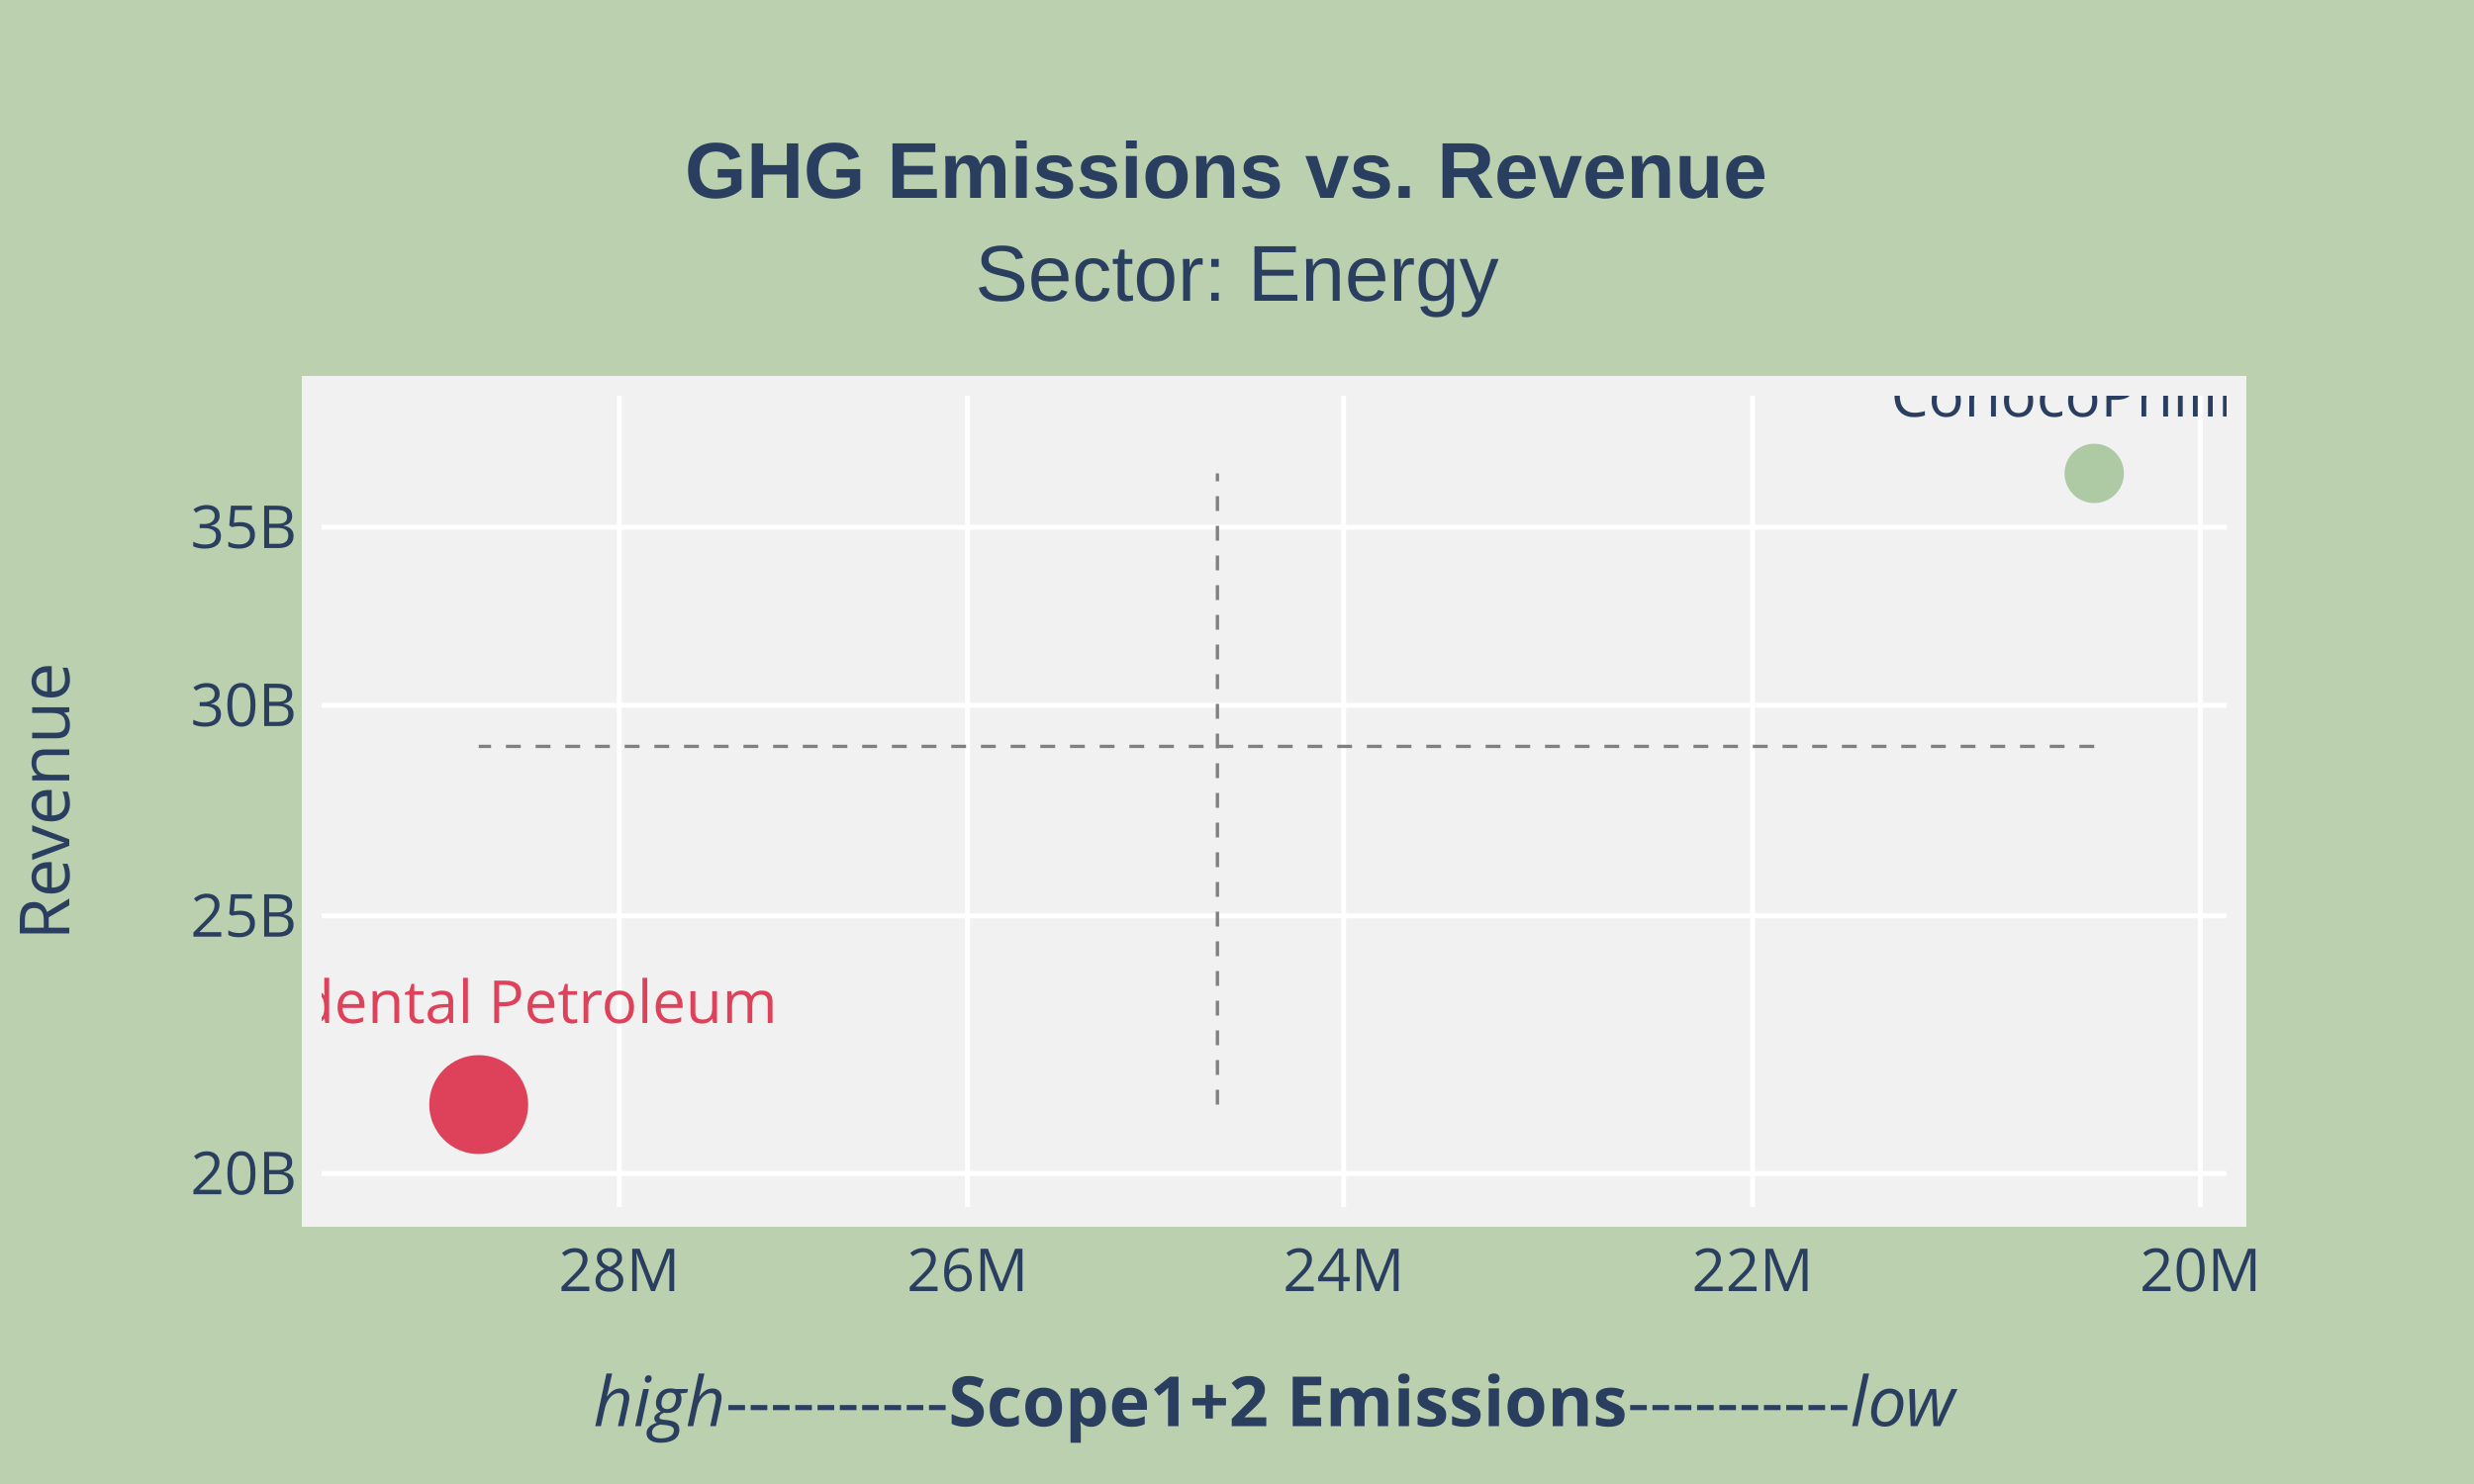
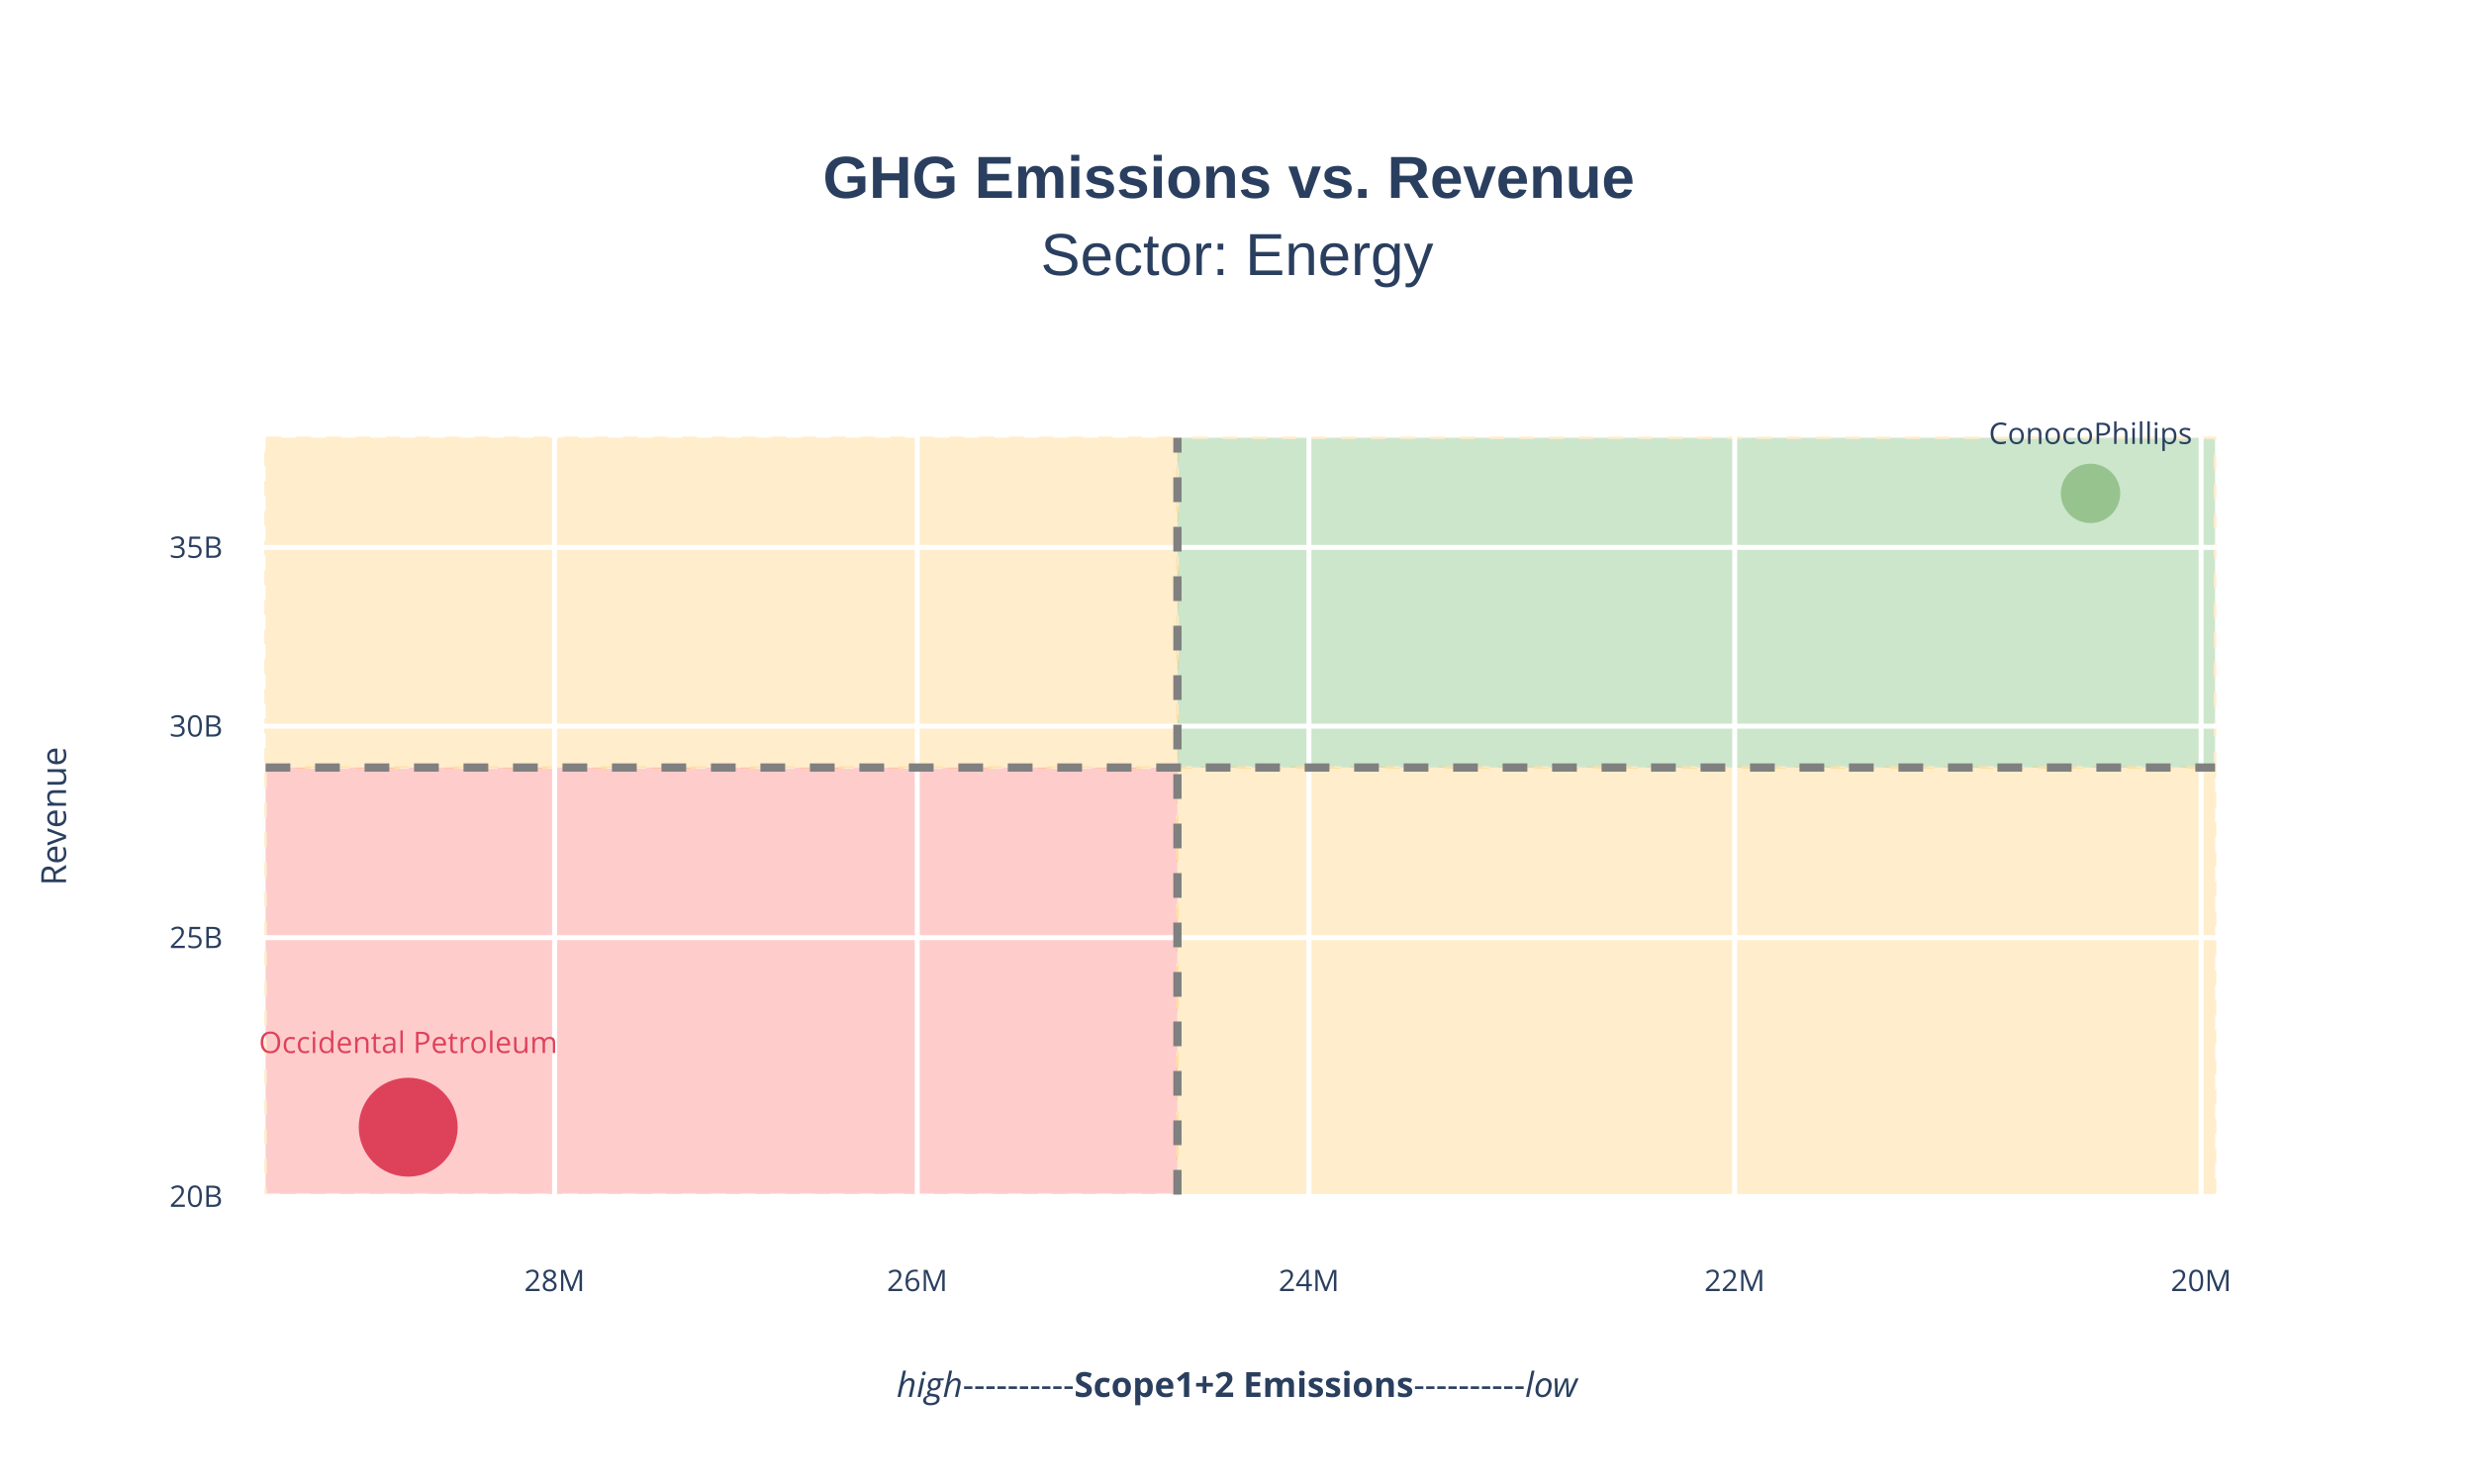
<svg xmlns="http://www.w3.org/2000/svg" class="main-svg" width="1500" height="900" style="" viewBox="0 0 500 300">
-   <rect x="0" y="0" width="500" height="300" style="fill: rgb(186, 208, 175); fill-opacity: 1;" />
-   <defs id="defs-77b072">
+   <rect x="0" y="0" width="500" height="300" style="fill: rgb(255, 255, 255); fill-opacity: 1;" />
+   <defs id="defs-aa73d5">
    <g class="clips">
-       <clipPath id="clip77b072xyplot" class="plotclip">
-         <rect width="385" height="164" />
+       <clipPath id="clipaa73d5xyplot" class="plotclip">
+         <rect width="400" height="170" />
      </clipPath>
-       <clipPath class="axesclip" id="clip77b072x">
-         <rect x="65" y="0" width="385" height="300" />
+       <clipPath class="axesclip" id="clipaa73d5x">
+         <rect x="50" y="0" width="400" height="300" />
      </clipPath>
-       <clipPath class="axesclip" id="clip77b072y">
-         <rect x="0" y="80" width="500" height="164" />
+       <clipPath class="axesclip" id="clipaa73d5y">
+         <rect x="0" y="80" width="500" height="170" />
      </clipPath>
-       <clipPath class="axesclip" id="clip77b072xy">
-         <rect x="65" y="80" width="385" height="164" />
+       <clipPath class="axesclip" id="clipaa73d5xy">
+         <rect x="50" y="80" width="400" height="170" />
      </clipPath>
    </g>
    <g class="gradients" />
    <g class="patterns" />
  </defs>
-   <g class="bglayer">
-     <rect class="bg" x="61" y="76" width="393" height="172" style="fill: rgb(241, 241, 241); fill-opacity: 1; stroke-width: 0;" />
-   </g>
+   <g class="bglayer" />
  <g class="layer-below">
    <g class="imagelayer" />
    <g class="shapelayer" />
  </g>
  <g class="cartesianlayer">
    <g class="subplot xy">
      <g class="layer-subplot">
-         <g class="shapelayer" />
+         <g class="shapelayer">
+           <path data-index="0" fill-rule="evenodd" d="M237.96,155.16H447.67V88.5H237.96Z" clip-path="url(#clipaa73d5xy)" style="opacity: 0.2; stroke: rgb(255, 165, 0); stroke-opacity: 1; fill: rgb(0, 128, 0); fill-opacity: 1; stroke-dasharray: 3px, 3px; stroke-width: 0.5px;" />
+           <path data-index="1" fill-rule="evenodd" d="M53.68,241.5H237.96V155.16H53.68Z" clip-path="url(#clipaa73d5xy)" style="opacity: 0.2; stroke: rgb(255, 165, 0); stroke-opacity: 1; fill: rgb(255, 0, 0); fill-opacity: 1; stroke-dasharray: 3px, 3px; stroke-width: 0.5px;" />
+           <path data-index="2" fill-rule="evenodd" d="M53.68,155.16H237.96V88.5H53.68Z" clip-path="url(#clipaa73d5xy)" style="opacity: 0.2; stroke: rgb(255, 165, 0); stroke-opacity: 1; fill: rgb(255, 165, 0); fill-opacity: 1; stroke-dasharray: 3px, 3px; stroke-width: 0.5px;" />
+           <path data-index="3" fill-rule="evenodd" d="M237.96,241.5H447.67V155.16H237.96Z" clip-path="url(#clipaa73d5xy)" style="opacity: 0.2; stroke: rgb(255, 165, 0); stroke-opacity: 1; fill: rgb(255, 165, 0); fill-opacity: 1; stroke-dasharray: 3px, 3px; stroke-width: 0.5px;" />
+         </g>
        <g class="imagelayer" />
      </g>
      <g class="gridlayer">
        <g class="x">
-           <path class="xgrid crisp" transform="translate(125.16,0)" d="M0,80v164" style="stroke: rgb(255, 255, 255); stroke-opacity: 1; stroke-width: 1px;" />
-           <path class="xgrid crisp" transform="translate(195.54,0)" d="M0,80v164" style="stroke: rgb(255, 255, 255); stroke-opacity: 1; stroke-width: 1px;" />
-           <path class="xgrid crisp" transform="translate(271.56,0)" d="M0,80v164" style="stroke: rgb(255, 255, 255); stroke-opacity: 1; stroke-width: 1px;" />
-           <path class="xgrid crisp" transform="translate(354.2,0)" d="M0,80v164" style="stroke: rgb(255, 255, 255); stroke-opacity: 1; stroke-width: 1px;" />
-           <path class="xgrid crisp" transform="translate(444.72,0)" d="M0,80v164" style="stroke: rgb(255, 255, 255); stroke-opacity: 1; stroke-width: 1px;" />
+           <path class="xgrid crisp" transform="translate(112.08,0)" d="M0,80v170" style="stroke: rgb(255, 255, 255); stroke-opacity: 1; stroke-width: 1px;" />
+           <path class="xgrid crisp" transform="translate(185.38,0)" d="M0,80v170" style="stroke: rgb(255, 255, 255); stroke-opacity: 1; stroke-width: 1px;" />
+           <path class="xgrid crisp" transform="translate(264.54,0)" d="M0,80v170" style="stroke: rgb(255, 255, 255); stroke-opacity: 1; stroke-width: 1px;" />
+           <path class="xgrid crisp" transform="translate(350.59,0)" d="M0,80v170" style="stroke: rgb(255, 255, 255); stroke-opacity: 1; stroke-width: 1px;" />
+           <path class="xgrid crisp" transform="translate(444.85,0)" d="M0,80v170" style="stroke: rgb(255, 255, 255); stroke-opacity: 1; stroke-width: 1px;" />
        </g>
        <g class="y">
-           <path class="ygrid crisp" transform="translate(0,237.23)" d="M65,0h385" style="stroke: rgb(255, 255, 255); stroke-opacity: 1; stroke-width: 1px;" />
-           <path class="ygrid crisp" transform="translate(0,185.14)" d="M65,0h385" style="stroke: rgb(255, 255, 255); stroke-opacity: 1; stroke-width: 1px;" />
-           <path class="ygrid crisp" transform="translate(0,142.57)" d="M65,0h385" style="stroke: rgb(255, 255, 255); stroke-opacity: 1; stroke-width: 1px;" />
-           <path class="ygrid crisp" transform="translate(0,106.58)" d="M65,0h385" style="stroke: rgb(255, 255, 255); stroke-opacity: 1; stroke-width: 1px;" />
+           <path class="ygrid crisp" transform="translate(0,241.87)" d="M50,0h400" style="stroke: rgb(255, 255, 255); stroke-opacity: 1; stroke-width: 1px;" />
+           <path class="ygrid crisp" transform="translate(0,189.55)" d="M50,0h400" style="stroke: rgb(255, 255, 255); stroke-opacity: 1; stroke-width: 1px;" />
+           <path class="ygrid crisp" transform="translate(0,146.8)" d="M50,0h400" style="stroke: rgb(255, 255, 255); stroke-opacity: 1; stroke-width: 1px;" />
+           <path class="ygrid crisp" transform="translate(0,110.66)" d="M50,0h400" style="stroke: rgb(255, 255, 255); stroke-opacity: 1; stroke-width: 1px;" />
        </g>
      </g>
      <g class="zerolinelayer" />
      <path class="xlines-below" />
      <path class="ylines-below" />
      <g class="overlines-below" />
      <g class="xaxislayer-below" />
      <g class="yaxislayer-below" />
      <g class="overaxes-below" />
-       <g class="plot" transform="translate(65,80)" clip-path="url(#clip77b072xyplot)">
+       <g class="plot" transform="translate(50,80)" clip-path="url(#clipaa73d5xyplot)">
        <g class="scatterlayer mlayer">
-           <g class="trace scatter trace3dac34" style="stroke-miterlimit: 2; opacity: 1;">
+           <g class="trace scatter tracec40ef4" style="stroke-miterlimit: 2; opacity: 1;">
+             <g class="fills" />
+             <g class="errorbars" />
+             <g class="lines" />
+             <g class="points">
+               <path class="point" transform="translate(372.5,19.74)" d="M6,0A6,6 0 1,1 0,-6A6,6 0 0,1 6,0Z" style="opacity: 0.4; stroke-width: 0px; fill: rgb(72, 143, 49); fill-opacity: 1;" />
+             </g>
+             <g class="text">
+               <g class="textpoint" transform="translate(0,-10)">
+                 <text x="372.5" y="19.74" text-anchor="middle" style="font-family: 'Open Sans', verdana, arial, sans-serif; font-size: 6px; fill: rgb(42, 63, 95); fill-opacity: 1; white-space: pre;">ConocoPhillips</text>
+               </g>
+             </g>
+           </g>
+           <g class="trace scatter tracefe8ea1" style="stroke-miterlimit: 2; opacity: 1;">
+             <g class="fills" />
+             <g class="errorbars" />
+             <g class="lines" />
+             <g class="points">
+               <path class="point" transform="translate(32.5,147.87)" d="M10,0A10,10 0 1,1 0,-10A10,10 0 0,1 10,0Z" style="opacity: 1; stroke-width: 0px; fill: rgb(222, 66, 91); fill-opacity: 1;" />
+             </g>
+             <g class="text">
+               <g class="textpoint" transform="translate(0,-15)">
+                 <text x="32.5" y="147.87" text-anchor="middle" style="font-family: 'Open Sans', verdana, arial, sans-serif; font-size: 6px; fill: rgb(222, 66, 91); fill-opacity: 1; white-space: pre;">Occidental Petroleum</text>
+               </g>
+             </g>
+           </g>
+           <g class="trace scatter trace8ce9bf" style="stroke-miterlimit: 2; opacity: 1;">
            <g class="fills" />
            <g class="errorbars" />
            <g class="lines">
-               <path class="js-line" d="M181.04,143.3L181.04,15.7" style="vector-effect: non-scaling-stroke; fill: none; stroke: rgb(128, 128, 128); stroke-opacity: 1; stroke-width: 2px; opacity: 1; stroke-dasharray: 9px, 9px;" />
+               <path class="js-line" d="M187.96,161.5L187.96,8.5" style="vector-effect: non-scaling-stroke; fill: none; stroke: rgb(128, 128, 128); stroke-opacity: 1; stroke-width: 5px; opacity: 1; stroke-dasharray: 15px, 15px;" />
            </g>
            <g class="points" />
            <g class="text" />
          </g>
-           <g class="trace scatter trace0bc35c" style="stroke-miterlimit: 2; opacity: 1;">
+           <g class="trace scatter trace5aaa08" style="stroke-miterlimit: 2; opacity: 1;">
            <g class="fills" />
            <g class="errorbars" />
            <g class="lines">
-               <path class="js-line" d="M358.25,70.89L31.75,70.89" style="vector-effect: non-scaling-stroke; fill: none; stroke: rgb(128, 128, 128); stroke-opacity: 1; stroke-width: 2px; opacity: 1; stroke-dasharray: 9px, 9px;" />
+               <path class="js-line" d="M3.68,75.16L397.67,75.16" style="vector-effect: non-scaling-stroke; fill: none; stroke: rgb(128, 128, 128); stroke-opacity: 1; stroke-width: 5px; opacity: 1; stroke-dasharray: 15px, 15px;" />
            </g>
            <g class="points" />
            <g class="text" />
-           </g>
-           <g class="trace scatter trace56e81d" style="stroke-miterlimit: 2; opacity: 1;">
-             <g class="fills" />
-             <g class="errorbars" />
-             <g class="lines" />
-             <g class="points">
-               <path class="point" transform="translate(358.25,15.7)" d="M6,0A6,6 0 1,1 0,-6A6,6 0 0,1 6,0Z" style="opacity: 0.4; stroke-width: 0px; fill: rgb(72, 143, 49); fill-opacity: 1;" />
-             </g>
-             <g class="text">
-               <g class="textpoint" transform="translate(0,-11.5)">
-                 <text x="358.25" y="15.7" text-anchor="middle" style="font-family: 'Open Sans', verdana, arial, sans-serif; font-size: 12px; fill: rgb(42, 63, 95); fill-opacity: 1; white-space: pre;">ConocoPhillips</text>
-               </g>
-             </g>
-           </g>
-           <g class="trace scatter trace262542" style="stroke-miterlimit: 2; opacity: 1;">
-             <g class="fills" />
-             <g class="errorbars" />
-             <g class="lines" />
-             <g class="points">
-               <path class="point" transform="translate(31.75,143.3)" d="M10,0A10,10 0 1,1 0,-10A10,10 0 0,1 10,0Z" style="opacity: 1; stroke-width: 0px; fill: rgb(222, 66, 91); fill-opacity: 1;" />
-             </g>
-             <g class="text">
-               <g class="textpoint" transform="translate(0,-16.5)">
-                 <text x="31.75" y="143.3" text-anchor="middle" style="font-family: 'Open Sans', verdana, arial, sans-serif; font-size: 12px; fill: rgb(222, 66, 91); fill-opacity: 1; white-space: pre;">Occidental Petroleum</text>
-               </g>
-             </g>
          </g>
        </g>
      </g>
      <g class="overplot" />
      <path class="xlines-above crisp" d="M0,0" style="fill: none;" />
      <path class="ylines-above crisp" d="M0,0" style="fill: none;" />
      <g class="overlines-above" />
      <g class="xaxislayer-above">
        <g class="xtick">
-           <text text-anchor="middle" x="0" y="261" transform="translate(125.16,0)" style="font-family: 'Open Sans', verdana, arial, sans-serif; font-size: 12px; fill: rgb(42, 63, 95); fill-opacity: 1; white-space: pre; opacity: 1;">28M</text>
+           <text text-anchor="middle" x="0" y="261" transform="translate(112.08,0)" style="font-family: 'Open Sans', verdana, arial, sans-serif; font-size: 6px; fill: rgb(42, 63, 95); fill-opacity: 1; white-space: pre; opacity: 1;">28M</text>
        </g>
        <g class="xtick">
-           <text text-anchor="middle" x="0" y="261" style="font-family: 'Open Sans', verdana, arial, sans-serif; font-size: 12px; fill: rgb(42, 63, 95); fill-opacity: 1; white-space: pre; opacity: 1;" transform="translate(195.54,0)">26M</text>
+           <text text-anchor="middle" x="0" y="261" style="font-family: 'Open Sans', verdana, arial, sans-serif; font-size: 6px; fill: rgb(42, 63, 95); fill-opacity: 1; white-space: pre; opacity: 1;" transform="translate(185.38,0)">26M</text>
        </g>
        <g class="xtick">
-           <text text-anchor="middle" x="0" y="261" style="font-family: 'Open Sans', verdana, arial, sans-serif; font-size: 12px; fill: rgb(42, 63, 95); fill-opacity: 1; white-space: pre; opacity: 1;" transform="translate(271.56,0)">24M</text>
+           <text text-anchor="middle" x="0" y="261" style="font-family: 'Open Sans', verdana, arial, sans-serif; font-size: 6px; fill: rgb(42, 63, 95); fill-opacity: 1; white-space: pre; opacity: 1;" transform="translate(264.54,0)">24M</text>
        </g>
        <g class="xtick">
-           <text text-anchor="middle" x="0" y="261" style="font-family: 'Open Sans', verdana, arial, sans-serif; font-size: 12px; fill: rgb(42, 63, 95); fill-opacity: 1; white-space: pre; opacity: 1;" transform="translate(354.2,0)">22M</text>
+           <text text-anchor="middle" x="0" y="261" style="font-family: 'Open Sans', verdana, arial, sans-serif; font-size: 6px; fill: rgb(42, 63, 95); fill-opacity: 1; white-space: pre; opacity: 1;" transform="translate(350.59,0)">22M</text>
        </g>
        <g class="xtick">
-           <text text-anchor="middle" x="0" y="261" style="font-family: 'Open Sans', verdana, arial, sans-serif; font-size: 12px; fill: rgb(42, 63, 95); fill-opacity: 1; white-space: pre; opacity: 1;" transform="translate(444.72,0)">20M</text>
+           <text text-anchor="middle" x="0" y="261" style="font-family: 'Open Sans', verdana, arial, sans-serif; font-size: 6px; fill: rgb(42, 63, 95); fill-opacity: 1; white-space: pre; opacity: 1;" transform="translate(444.85,0)">20M</text>
        </g>
      </g>
      <g class="yaxislayer-above">
        <g class="ytick">
-           <text text-anchor="end" x="60" y="4.2" transform="translate(0,237.23)" style="font-family: 'Open Sans', verdana, arial, sans-serif; font-size: 12px; fill: rgb(42, 63, 95); fill-opacity: 1; white-space: pre; opacity: 1;">20B</text>
+           <text text-anchor="end" x="45" y="2.1" transform="translate(0,241.87)" style="font-family: 'Open Sans', verdana, arial, sans-serif; font-size: 6px; fill: rgb(42, 63, 95); fill-opacity: 1; white-space: pre; opacity: 1;">20B</text>
        </g>
        <g class="ytick">
-           <text text-anchor="end" x="60" y="4.2" style="font-family: 'Open Sans', verdana, arial, sans-serif; font-size: 12px; fill: rgb(42, 63, 95); fill-opacity: 1; white-space: pre; opacity: 1;" transform="translate(0,185.14)">25B</text>
+           <text text-anchor="end" x="45" y="2.1" style="font-family: 'Open Sans', verdana, arial, sans-serif; font-size: 6px; fill: rgb(42, 63, 95); fill-opacity: 1; white-space: pre; opacity: 1;" transform="translate(0,189.55)">25B</text>
        </g>
        <g class="ytick">
-           <text text-anchor="end" x="60" y="4.2" style="font-family: 'Open Sans', verdana, arial, sans-serif; font-size: 12px; fill: rgb(42, 63, 95); fill-opacity: 1; white-space: pre; opacity: 1;" transform="translate(0,142.57)">30B</text>
+           <text text-anchor="end" x="45" y="2.1" style="font-family: 'Open Sans', verdana, arial, sans-serif; font-size: 6px; fill: rgb(42, 63, 95); fill-opacity: 1; white-space: pre; opacity: 1;" transform="translate(0,146.8)">30B</text>
        </g>
        <g class="ytick">
-           <text text-anchor="end" x="60" y="4.2" style="font-family: 'Open Sans', verdana, arial, sans-serif; font-size: 12px; fill: rgb(42, 63, 95); fill-opacity: 1; white-space: pre; opacity: 1;" transform="translate(0,106.58)">35B</text>
+           <text text-anchor="end" x="45" y="2.1" style="font-family: 'Open Sans', verdana, arial, sans-serif; font-size: 6px; fill: rgb(42, 63, 95); fill-opacity: 1; white-space: pre; opacity: 1;" transform="translate(0,110.66)">35B</text>
        </g>
      </g>
      <g class="overaxes-above" />
    </g>
  </g>
  <g class="polarlayer" />
  <g class="ternarylayer" />
  <g class="geolayer" />
  <g class="funnelarealayer" />
  <g class="pielayer" />
  <g class="iciclelayer" />
  <g class="treemaplayer" />
  <g class="sunburstlayer" />
  <g class="glimages" />
-   <defs id="topdefs-77b072">
+   <defs id="topdefs-aa73d5">
    <g class="clips" />
  </defs>
  <g class="layer-above">
    <g class="imagelayer" />
    <g class="shapelayer" />
  </g>
  <g class="infolayer">
    <g class="g-gtitle">
-       <text class="gtitle" x="250" y="40" text-anchor="middle" dy="0em" style="font-family: Arial; font-size: 16px; fill: rgb(42, 63, 95); opacity: 1; font-weight: normal; white-space: pre;">
+       <text class="gtitle" x="250" y="40" text-anchor="middle" dy="0em" style="font-family: Arial; font-size: 12px; fill: rgb(42, 63, 95); opacity: 1; font-weight: normal; white-space: pre;">
        <tspan class="line" dy="0em" x="250" y="40">
          <tspan style="font-weight:bold">GHG Emissions vs. Revenue</tspan>
        </tspan>
        <tspan class="line" dy="1.3em" x="250" y="40">Sector: Energy</tspan>
      </text>
    </g>
    <g class="g-xtitle">
-       <text class="xtitle" x="257.5" y="288.3" text-anchor="middle" style="font-family: 'Open Sans', verdana, arial, sans-serif; font-size: 14px; fill: rgb(42, 63, 95); opacity: 1; font-weight: normal; white-space: pre;">
+       <text class="xtitle" x="250" y="282.4" text-anchor="middle" style="font-family: 'Open Sans', verdana, arial, sans-serif; font-size: 7px; fill: rgb(42, 63, 95); opacity: 1; font-weight: normal; white-space: pre;">
        <tspan style="font-style:italic">high</tspan>----------<tspan style="font-weight:bold">Scope1+2 Emissions</tspan>----------<tspan style="font-style:italic">low</tspan>
      </text>
    </g>
-     <g class="g-ytitle" transform="translate(2.28418,0)">
-       <text class="ytitle" transform="rotate(-90,11.71563,162)" x="11.716" y="162" text-anchor="middle" style="font-family: 'Open Sans', verdana, arial, sans-serif; font-size: 14px; fill: rgb(42, 63, 95); opacity: 1; font-weight: normal; white-space: pre;">Revenue</text>
+     <g class="g-ytitle">
+       <text class="ytitle" transform="rotate(-90,13.35,165)" x="13.35" y="165" text-anchor="middle" style="font-family: 'Open Sans', verdana, arial, sans-serif; font-size: 7px; fill: rgb(42, 63, 95); opacity: 1; font-weight: normal; white-space: pre;">Revenue</text>
    </g>
  </g>
</svg>
